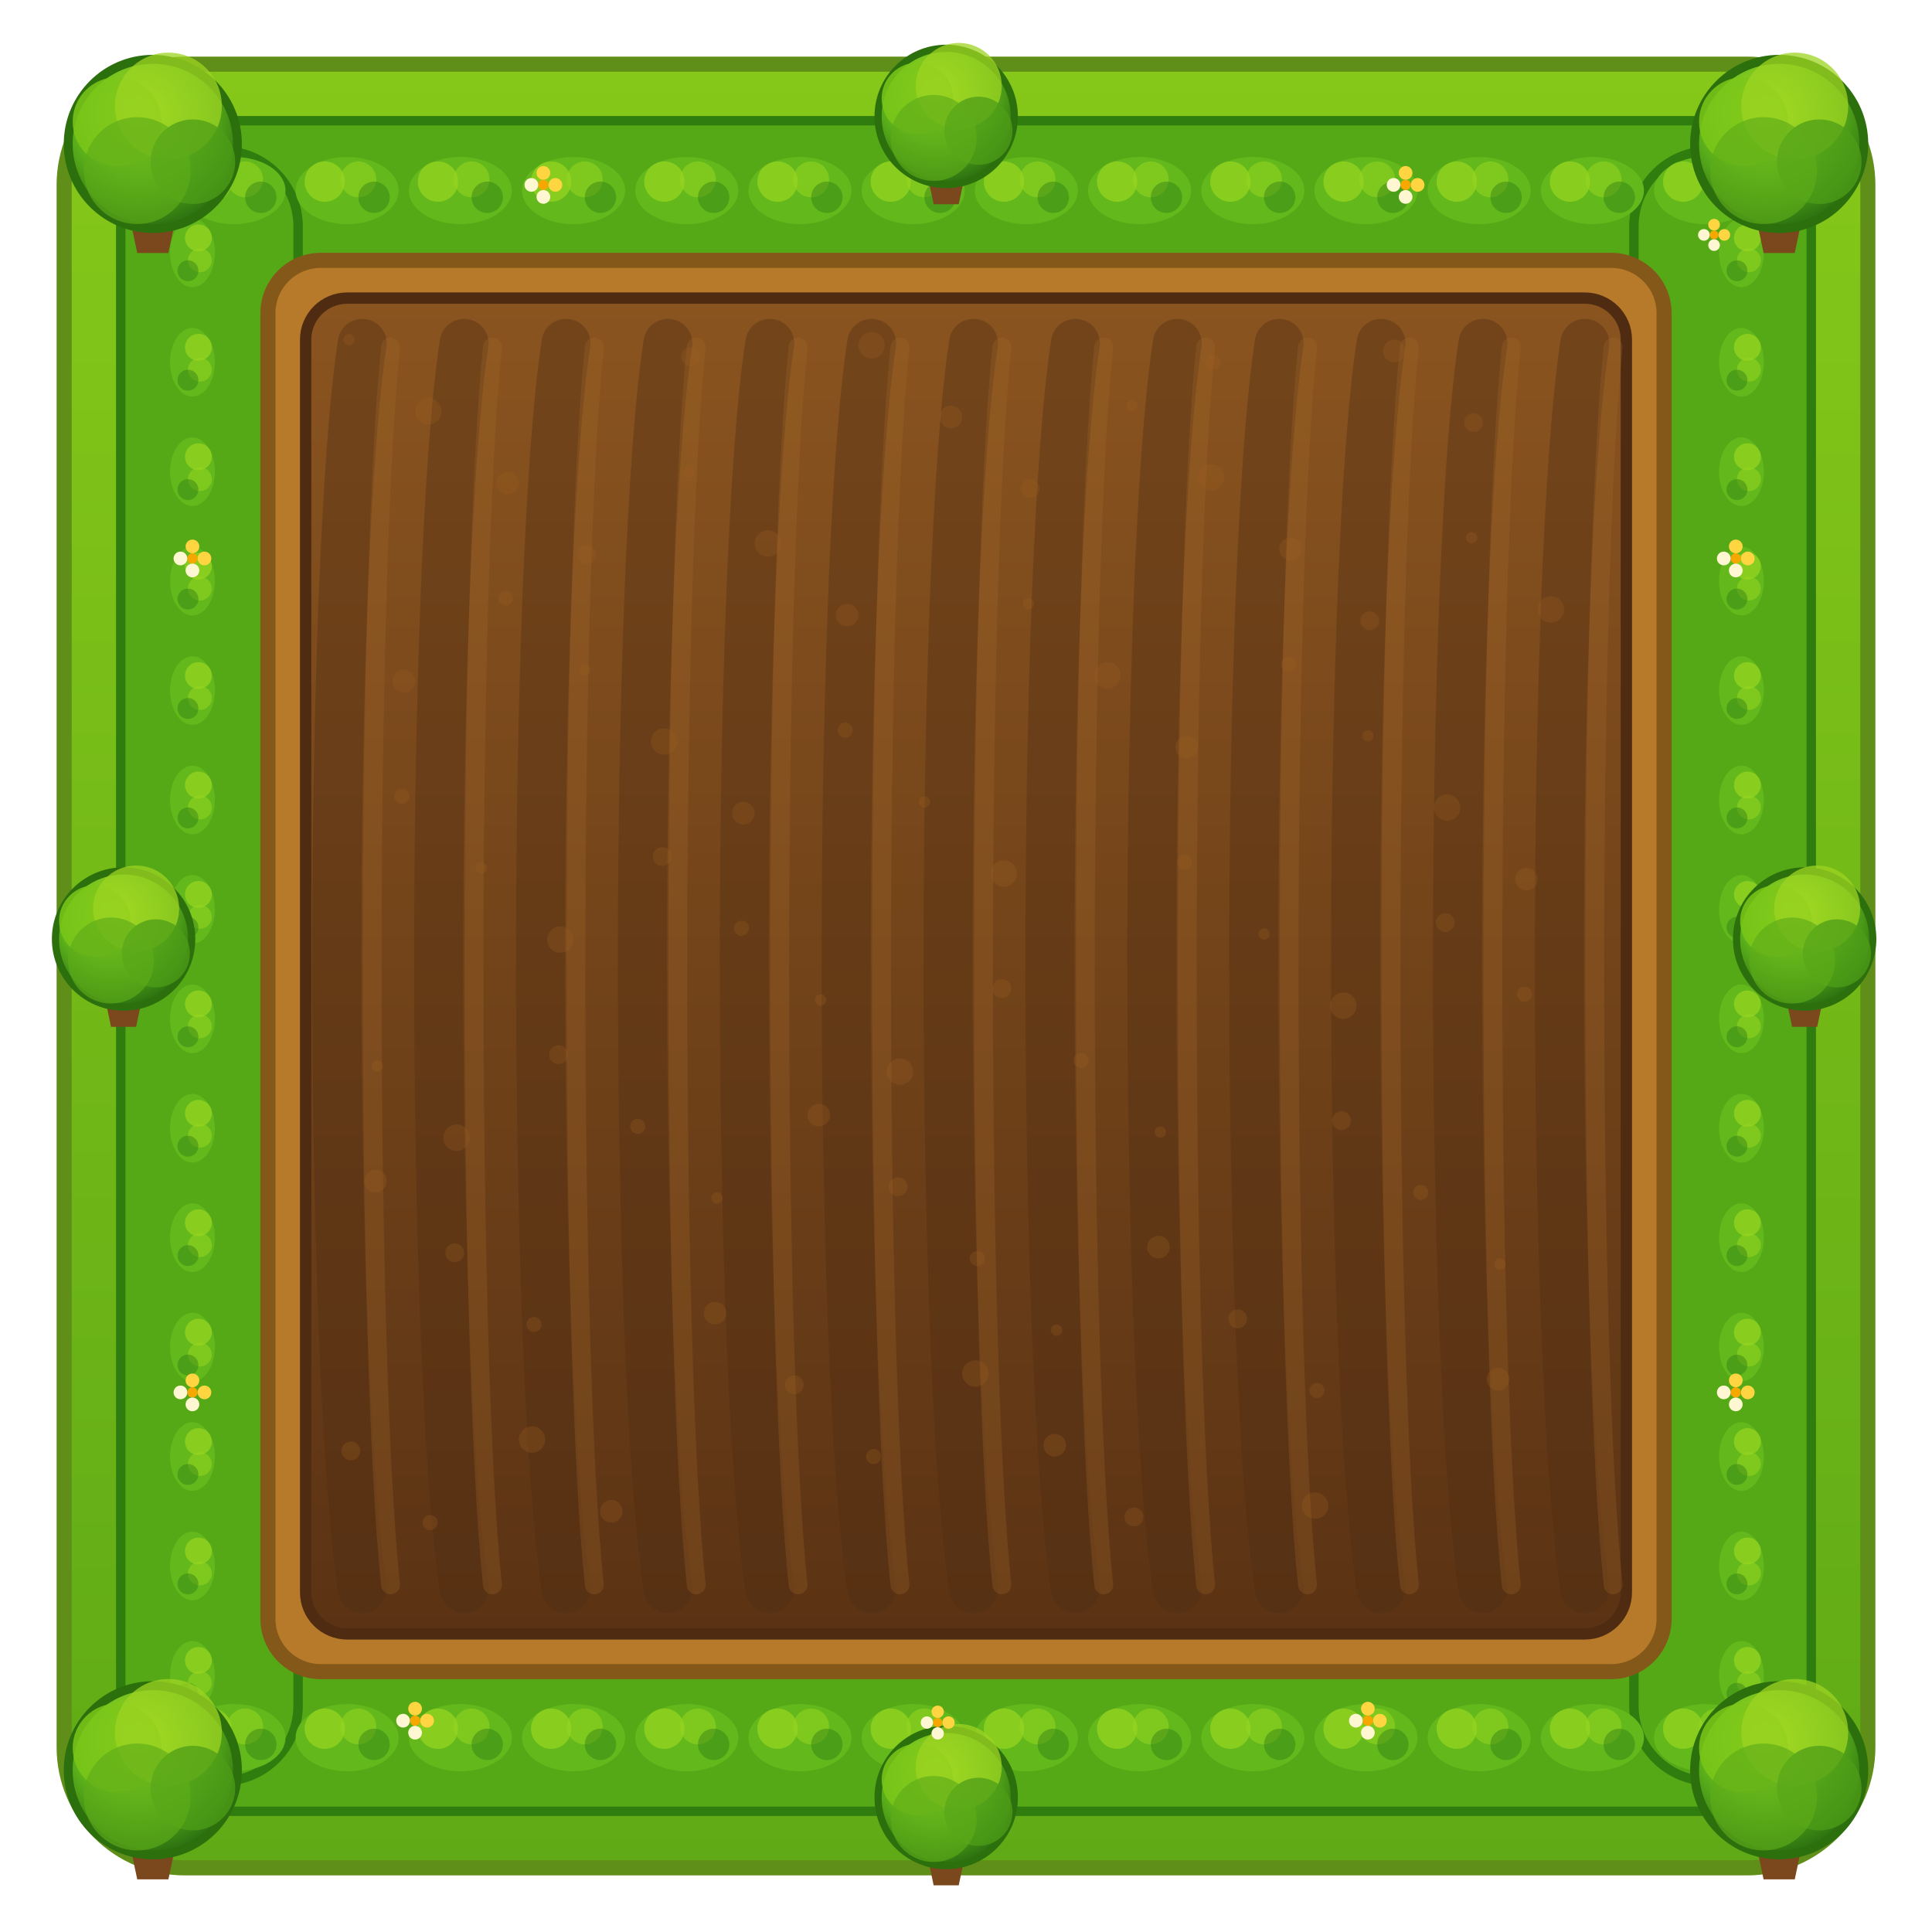
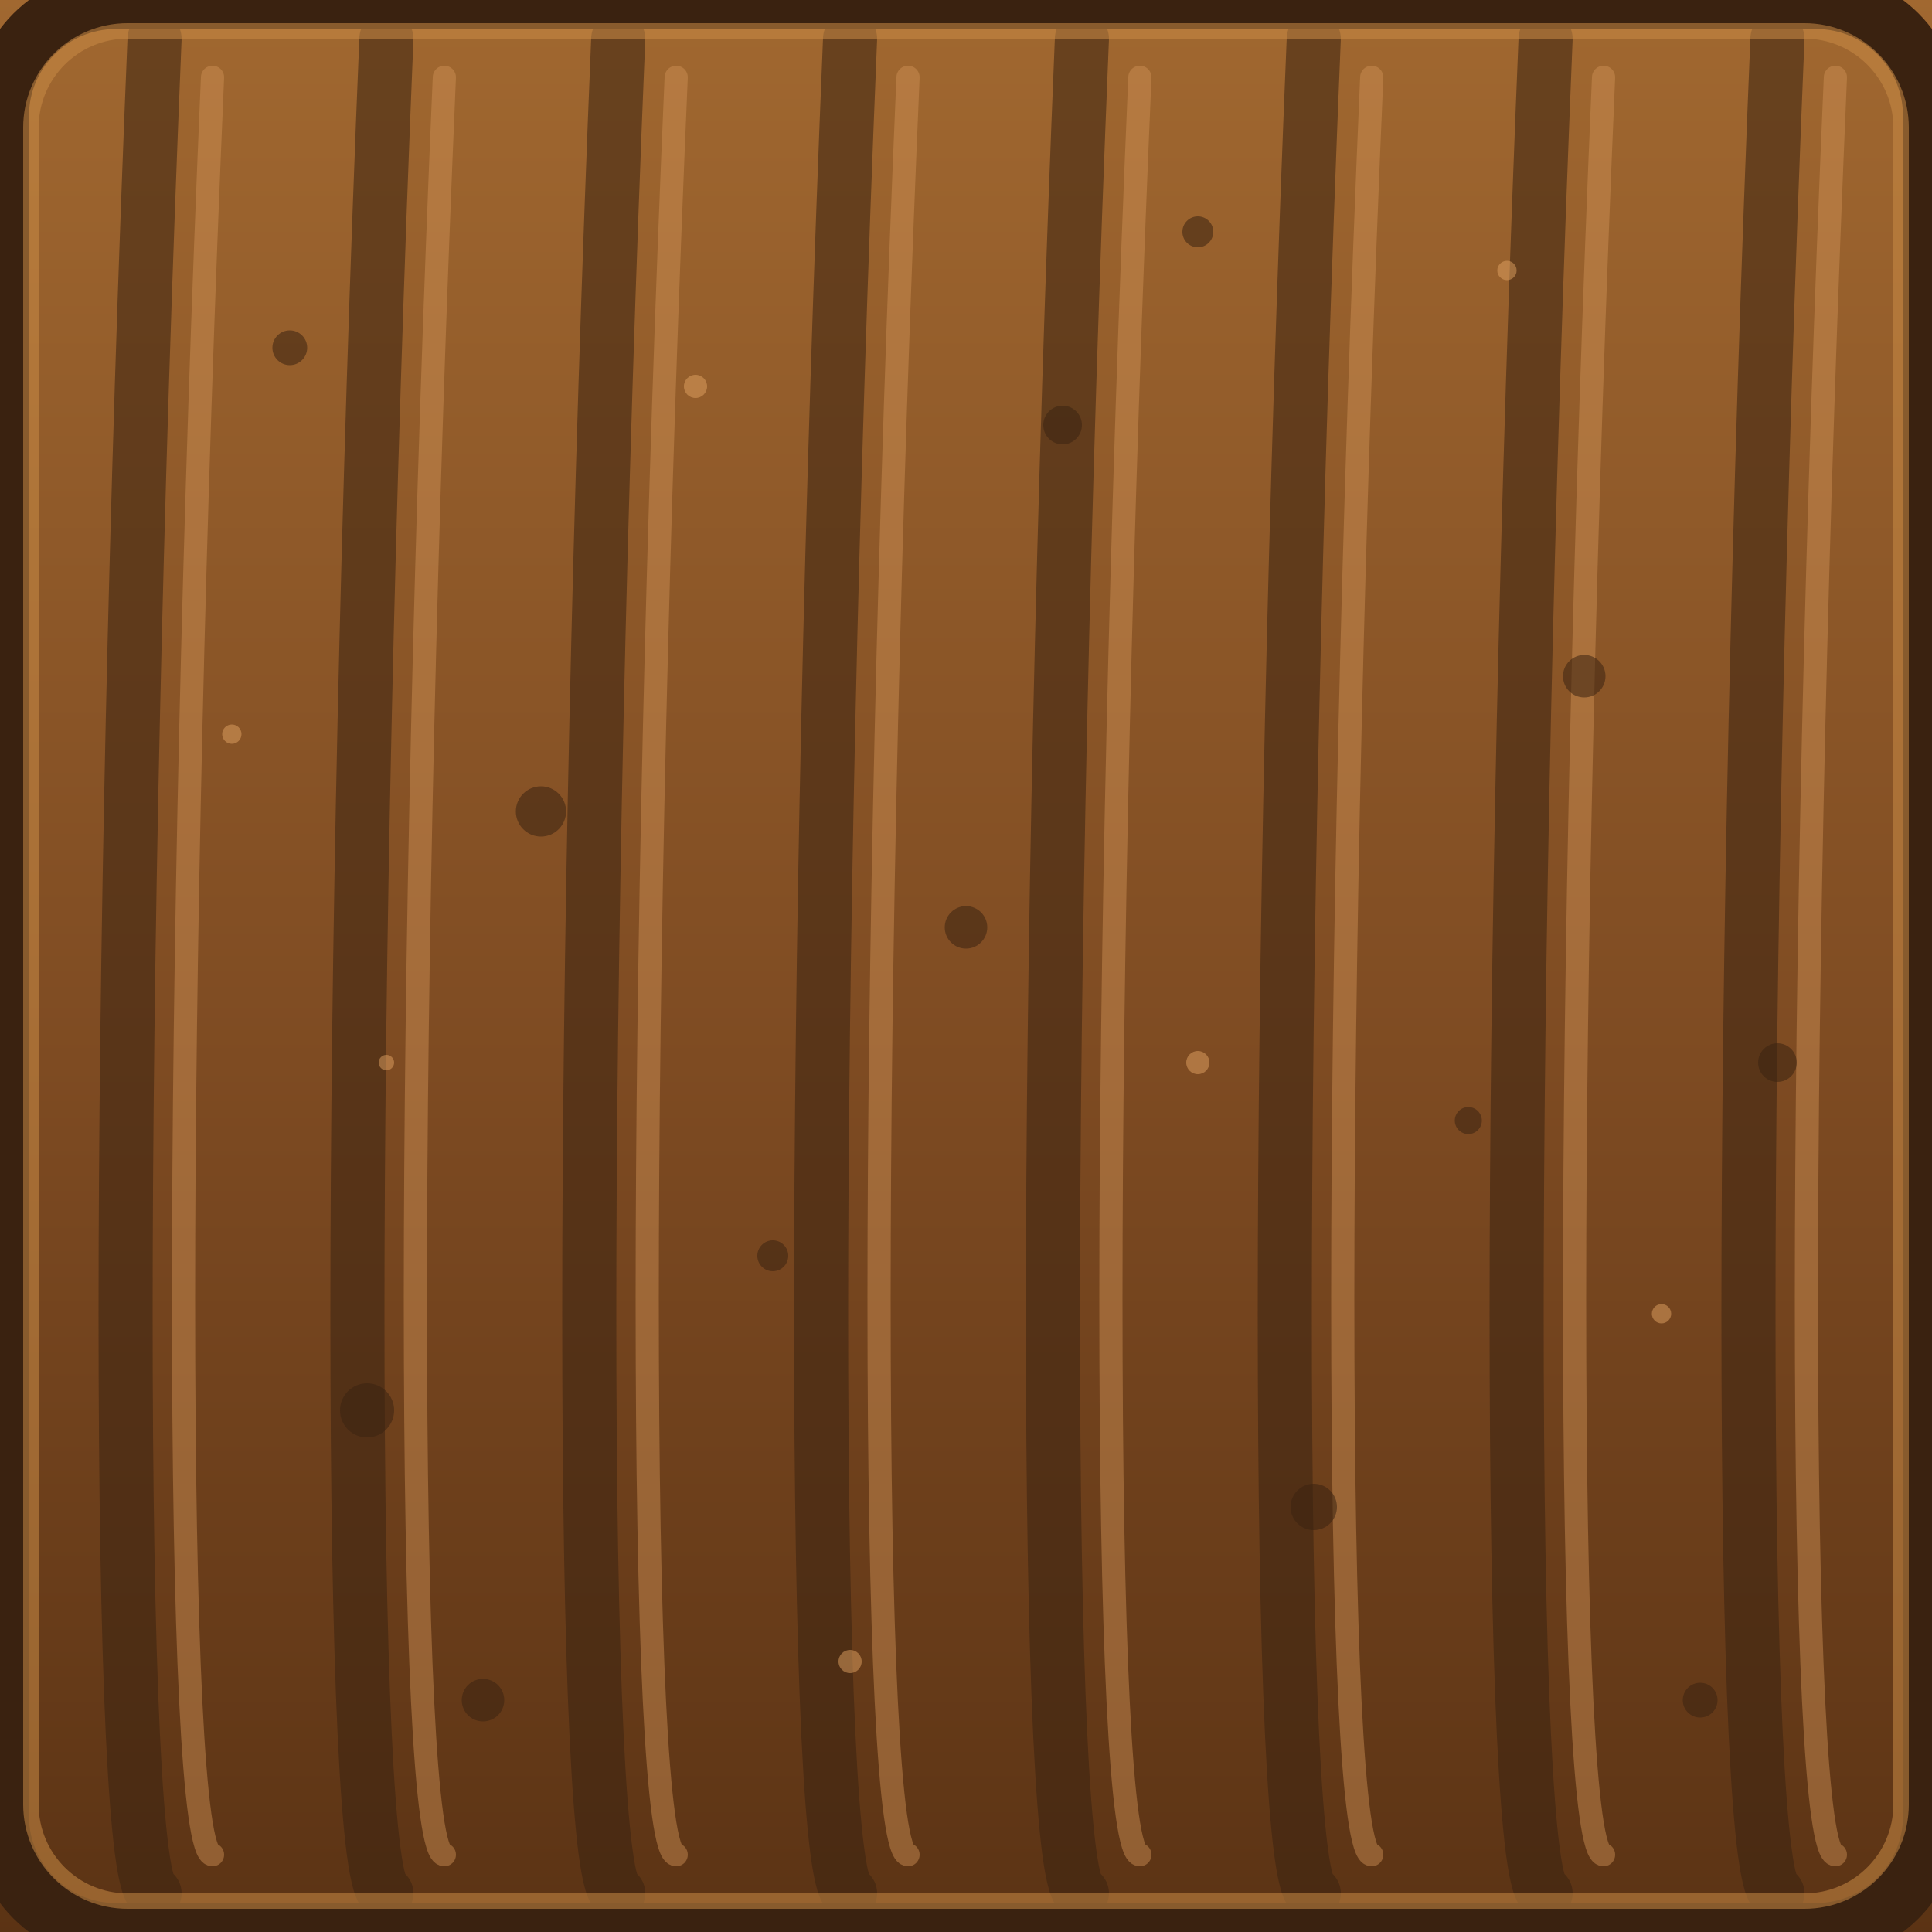
- <svg xmlns="http://www.w3.org/2000/svg" viewBox="0 0 1024 1024" role="img" aria-label="Champ de jeu raw">
+ <svg xmlns="http://www.w3.org/2000/svg" viewBox="0 0 100 100" preserveAspectRatio="xMidYMid slice" role="img" aria-label="Sol labouré">
  <defs>
-     <linearGradient id="soilG" x1="0" y1="0" x2="0" y2="1">
-       <stop offset="0" stop-color="#8a541f" />
+     <linearGradient id="soil01" x1="0" y1="0" x2="0" y2="1">
+       <stop offset="0" stop-color="#a16830" />
+       <stop offset="0.55" stop-color="#7e4b22" />
      <stop offset="1" stop-color="#5b3314" />
    </linearGradient>
-     <linearGradient id="grassG" x1="0" y1="0" x2="0" y2="1">
-       <stop offset="0" stop-color="#86c819" />
-       <stop offset="1" stop-color="#5faa16" />
-     </linearGradient>
-     <radialGradient id="treeG" cx="42%" cy="32%" r="66%">
-       <stop offset="0" stop-color="#b8e827" />
-       <stop offset=".58" stop-color="#5fb51c" />
-       <stop offset="1" stop-color="#2f7611" />
-     </radialGradient>
-     <symbol id="leafblob" viewBox="0 0 48 32">
-       <ellipse cx="24" cy="16" rx="23" ry="15" fill="#63b81c" />
-       <circle cx="14" cy="12" r="9" fill="#95d51f" opacity=".75" />
-       <circle cx="29" cy="11" r="8" fill="#95d51f" opacity=".55" />
-       <circle cx="36" cy="19" r="7" fill="#2f7f13" opacity=".45" />
-     </symbol>
-     <symbol id="tree" viewBox="0 0 100 100">
-       <path d="M39 76h22l-4 19H43z" fill="#7a481c" />
-       <circle cx="50" cy="46" r="38" fill="url(#treeG)" stroke="#2c6f0d" stroke-width="4" />
-       <circle cx="34" cy="36" r="20" fill="#7bc719" opacity=".85" />
-       <circle cx="57" cy="29" r="24" fill="#9ed421" opacity=".75" />
-       <circle cx="68" cy="54" r="19" fill="#4d9d17" opacity=".75" />
-       <circle cx="43" cy="58" r="24" fill="#5dac18" opacity=".65" />
-     </symbol>
-     <symbol id="flower" viewBox="0 0 22 22">
-       <circle cx="11" cy="11" r="3" fill="#f6a700" />
-       <circle cx="11" cy="4" r="4" fill="#ffd641" />
-       <circle cx="18" cy="11" r="4" fill="#ffd641" />
-       <circle cx="11" cy="18" r="4" fill="#fff7d1" />
-       <circle cx="4" cy="11" r="4" fill="#fff7d1" />
-     </symbol>
-     <symbol id="sprout" viewBox="0 0 42 42">
-       <path d="M21 34V20" stroke="#3e9618" stroke-width="5" stroke-linecap="round" />
-       <path d="M20 20C10 10 5 11 4 22c8 3 14 1 16-2z" fill="#8fe23a" stroke="#3e9618" stroke-width="2" />
-       <path d="M22 20c10-10 15-9 16 2-8 3-14 1-16-2z" fill="#9df044" stroke="#3e9618" stroke-width="2" />
-     </symbol>
-     <symbol id="wheat" viewBox="0 0 56 90">
-       <path d="M28 86V22" stroke="#7d7a12" stroke-width="5" stroke-linecap="round" />
-       <path d="M28 70c-11 2-19 8-22 16 13 0 21-5 22-16z" fill="#8e9c1a" />
-       <path d="M28 65c11 2 19 8 22 16-13 0-21-5-22-16z" fill="#9aaa1f" />
-       <g fill="#ffd33a" stroke="#9d6a05" stroke-width="1.6">
-         <ellipse cx="28" cy="14" rx="8" ry="15" />
-         <ellipse cx="18" cy="26" rx="7" ry="13" transform="rotate(-35 18 26)" />
-         <ellipse cx="38" cy="26" rx="7" ry="13" transform="rotate(35 38 26)" />
-         <ellipse cx="17" cy="41" rx="7" ry="13" transform="rotate(-38 17 41)" />
-         <ellipse cx="39" cy="41" rx="7" ry="13" transform="rotate(38 39 41)" />
-         <ellipse cx="19" cy="56" rx="7" ry="12" transform="rotate(-38 19 56)" />
-         <ellipse cx="37" cy="56" rx="7" ry="12" transform="rotate(38 37 56)" />
-       </g>
-       <path d="M28 8v60" stroke="#f3a813" stroke-width="2" opacity=".55" />
-     </symbol>
  </defs>
-   <rect width="1024" height="1024" fill="none" />
-   <rect x="34" y="34" width="956" height="956" rx="64" fill="url(#grassG)" stroke="#5f8f18" stroke-width="8" />
-   <rect x="80" y="64" width="864" height="94" rx="40" fill="#55a916" stroke="#2f7d0f" stroke-width="5" />
-   <rect x="80" y="866" width="864" height="94" rx="40" fill="#55a916" stroke="#2f7d0f" stroke-width="5" />
-   <rect x="64" y="80" width="94" height="864" rx="40" fill="#55a916" stroke="#2f7d0f" stroke-width="5" />
-   <rect x="866" y="80" width="94" height="864" rx="40" fill="#55a916" stroke="#2f7d0f" stroke-width="5" />
-   <use href="#leafblob" x="95" y="82" width="58" height="38" />
-   <use href="#leafblob" x="95" y="902" width="58" height="38" />
-   <use href="#leafblob" x="155" y="82" width="58" height="38" />
-   <use href="#leafblob" x="155" y="902" width="58" height="38" />
-   <use href="#leafblob" x="215" y="82" width="58" height="38" />
-   <use href="#leafblob" x="215" y="902" width="58" height="38" />
-   <use href="#leafblob" x="275" y="82" width="58" height="38" />
-   <use href="#leafblob" x="275" y="902" width="58" height="38" />
-   <use href="#leafblob" x="335" y="82" width="58" height="38" />
-   <use href="#leafblob" x="335" y="902" width="58" height="38" />
-   <use href="#leafblob" x="395" y="82" width="58" height="38" />
-   <use href="#leafblob" x="395" y="902" width="58" height="38" />
-   <use href="#leafblob" x="455" y="82" width="58" height="38" />
-   <use href="#leafblob" x="455" y="902" width="58" height="38" />
-   <use href="#leafblob" x="515" y="82" width="58" height="38" />
-   <use href="#leafblob" x="515" y="902" width="58" height="38" />
-   <use href="#leafblob" x="575" y="82" width="58" height="38" />
-   <use href="#leafblob" x="575" y="902" width="58" height="38" />
-   <use href="#leafblob" x="635" y="82" width="58" height="38" />
-   <use href="#leafblob" x="635" y="902" width="58" height="38" />
-   <use href="#leafblob" x="695" y="82" width="58" height="38" />
-   <use href="#leafblob" x="695" y="902" width="58" height="38" />
-   <use href="#leafblob" x="755" y="82" width="58" height="38" />
-   <use href="#leafblob" x="755" y="902" width="58" height="38" />
-   <use href="#leafblob" x="815" y="82" width="58" height="38" />
-   <use href="#leafblob" x="815" y="902" width="58" height="38" />
-   <use href="#leafblob" x="875" y="82" width="58" height="38" />
-   <use href="#leafblob" x="875" y="902" width="58" height="38" />
-   <use href="#leafblob" x="83" y="105" width="38" height="58" transform="rotate(90 102 134)" />
-   <use href="#leafblob" x="904" y="105" width="38" height="58" transform="rotate(90 923 134)" />
-   <use href="#leafblob" x="83" y="163" width="38" height="58" transform="rotate(90 102 192)" />
-   <use href="#leafblob" x="904" y="163" width="38" height="58" transform="rotate(90 923 192)" />
-   <use href="#leafblob" x="83" y="221" width="38" height="58" transform="rotate(90 102 250)" />
-   <use href="#leafblob" x="904" y="221" width="38" height="58" transform="rotate(90 923 250)" />
-   <use href="#leafblob" x="83" y="279" width="38" height="58" transform="rotate(90 102 308)" />
-   <use href="#leafblob" x="904" y="279" width="38" height="58" transform="rotate(90 923 308)" />
-   <use href="#leafblob" x="83" y="337" width="38" height="58" transform="rotate(90 102 366)" />
-   <use href="#leafblob" x="904" y="337" width="38" height="58" transform="rotate(90 923 366)" />
-   <use href="#leafblob" x="83" y="395" width="38" height="58" transform="rotate(90 102 424)" />
-   <use href="#leafblob" x="904" y="395" width="38" height="58" transform="rotate(90 923 424)" />
-   <use href="#leafblob" x="83" y="453" width="38" height="58" transform="rotate(90 102 482)" />
-   <use href="#leafblob" x="904" y="453" width="38" height="58" transform="rotate(90 923 482)" />
-   <use href="#leafblob" x="83" y="511" width="38" height="58" transform="rotate(90 102 540)" />
-   <use href="#leafblob" x="904" y="511" width="38" height="58" transform="rotate(90 923 540)" />
-   <use href="#leafblob" x="83" y="569" width="38" height="58" transform="rotate(90 102 598)" />
-   <use href="#leafblob" x="904" y="569" width="38" height="58" transform="rotate(90 923 598)" />
-   <use href="#leafblob" x="83" y="627" width="38" height="58" transform="rotate(90 102 656)" />
-   <use href="#leafblob" x="904" y="627" width="38" height="58" transform="rotate(90 923 656)" />
-   <use href="#leafblob" x="83" y="685" width="38" height="58" transform="rotate(90 102 714)" />
-   <use href="#leafblob" x="904" y="685" width="38" height="58" transform="rotate(90 923 714)" />
-   <use href="#leafblob" x="83" y="743" width="38" height="58" transform="rotate(90 102 772)" />
-   <use href="#leafblob" x="904" y="743" width="38" height="58" transform="rotate(90 923 772)" />
-   <use href="#leafblob" x="83" y="801" width="38" height="58" transform="rotate(90 102 830)" />
-   <use href="#leafblob" x="904" y="801" width="38" height="58" transform="rotate(90 923 830)" />
-   <use href="#leafblob" x="83" y="859" width="38" height="58" transform="rotate(90 102 888)" />
-   <use href="#leafblob" x="904" y="859" width="38" height="58" transform="rotate(90 923 888)" />
-   <use href="#tree" x="22" y="22" width="118" height="118" />
-   <use href="#tree" x="884" y="22" width="118" height="118" />
-   <use href="#tree" x="22" y="884" width="118" height="118" />
-   <use href="#tree" x="884" y="884" width="118" height="118" />
-   <use href="#tree" x="454" y="18" width="95" height="95" />
-   <use href="#tree" x="454" y="909" width="95" height="95" />
-   <use href="#tree" x="18" y="454" width="95" height="95" />
-   <use href="#tree" x="909" y="454" width="95" height="95" />
-   <use href="#flower" x="278" y="88" width="20" height="20" />
-   <use href="#flower" x="735" y="88" width="20" height="20" />
-   <use href="#flower" x="210" y="902" width="20" height="20" />
-   <use href="#flower" x="715" y="902" width="20" height="20" />
-   <use href="#flower" x="92" y="286" width="20" height="20" />
-   <use href="#flower" x="92" y="728" width="20" height="20" />
-   <use href="#flower" x="910" y="286" width="20" height="20" />
-   <use href="#flower" x="910" y="728" width="20" height="20" />
-   <use href="#flower" x="488" y="904" width="18" height="18" />
-   <use href="#flower" x="900" y="116" width="17" height="17" />
-   <rect x="142" y="138" width="740" height="748" rx="28" fill="#b77a2a" stroke="#845818" stroke-width="8" />
-   <rect x="162" y="158" width="700" height="708" rx="22" fill="url(#soilG)" stroke="#4e2b11" stroke-width="6" />
-   <path d="M192 182 C174 300 174 720 192 842" fill="none" stroke="#4f2d13" stroke-width="26" stroke-linecap="round" opacity=".38" />
-   <path d="M207 184 C194 310 194 718 207 840" fill="none" stroke="#a66a2a" stroke-width="10" stroke-linecap="round" opacity=".25" />
-   <path d="M246 182 C228 300 228 720 246 842" fill="none" stroke="#4f2d13" stroke-width="26" stroke-linecap="round" opacity=".38" />
-   <path d="M261 184 C248 310 248 718 261 840" fill="none" stroke="#a66a2a" stroke-width="10" stroke-linecap="round" opacity=".25" />
-   <path d="M300 182 C282 300 282 720 300 842" fill="none" stroke="#4f2d13" stroke-width="26" stroke-linecap="round" opacity=".38" />
-   <path d="M315 184 C302 310 302 718 315 840" fill="none" stroke="#a66a2a" stroke-width="10" stroke-linecap="round" opacity=".25" />
-   <path d="M354 182 C336 300 336 720 354 842" fill="none" stroke="#4f2d13" stroke-width="26" stroke-linecap="round" opacity=".38" />
-   <path d="M369 184 C356 310 356 718 369 840" fill="none" stroke="#a66a2a" stroke-width="10" stroke-linecap="round" opacity=".25" />
-   <path d="M408 182 C390 300 390 720 408 842" fill="none" stroke="#4f2d13" stroke-width="26" stroke-linecap="round" opacity=".38" />
-   <path d="M423 184 C410 310 410 718 423 840" fill="none" stroke="#a66a2a" stroke-width="10" stroke-linecap="round" opacity=".25" />
-   <path d="M462 182 C444 300 444 720 462 842" fill="none" stroke="#4f2d13" stroke-width="26" stroke-linecap="round" opacity=".38" />
-   <path d="M477 184 C464 310 464 718 477 840" fill="none" stroke="#a66a2a" stroke-width="10" stroke-linecap="round" opacity=".25" />
-   <path d="M516 182 C498 300 498 720 516 842" fill="none" stroke="#4f2d13" stroke-width="26" stroke-linecap="round" opacity=".38" />
-   <path d="M531 184 C518 310 518 718 531 840" fill="none" stroke="#a66a2a" stroke-width="10" stroke-linecap="round" opacity=".25" />
-   <path d="M570 182 C552 300 552 720 570 842" fill="none" stroke="#4f2d13" stroke-width="26" stroke-linecap="round" opacity=".38" />
-   <path d="M585 184 C572 310 572 718 585 840" fill="none" stroke="#a66a2a" stroke-width="10" stroke-linecap="round" opacity=".25" />
-   <path d="M624 182 C606 300 606 720 624 842" fill="none" stroke="#4f2d13" stroke-width="26" stroke-linecap="round" opacity=".38" />
-   <path d="M639 184 C626 310 626 718 639 840" fill="none" stroke="#a66a2a" stroke-width="10" stroke-linecap="round" opacity=".25" />
-   <path d="M678 182 C660 300 660 720 678 842" fill="none" stroke="#4f2d13" stroke-width="26" stroke-linecap="round" opacity=".38" />
-   <path d="M693 184 C680 310 680 718 693 840" fill="none" stroke="#a66a2a" stroke-width="10" stroke-linecap="round" opacity=".25" />
-   <path d="M732 182 C714 300 714 720 732 842" fill="none" stroke="#4f2d13" stroke-width="26" stroke-linecap="round" opacity=".38" />
-   <path d="M747 184 C734 310 734 718 747 840" fill="none" stroke="#a66a2a" stroke-width="10" stroke-linecap="round" opacity=".25" />
-   <path d="M786 182 C768 300 768 720 786 842" fill="none" stroke="#4f2d13" stroke-width="26" stroke-linecap="round" opacity=".38" />
-   <path d="M801 184 C788 310 788 718 801 840" fill="none" stroke="#a66a2a" stroke-width="10" stroke-linecap="round" opacity=".25" />
-   <path d="M840 182 C822 300 822 720 840 842" fill="none" stroke="#4f2d13" stroke-width="26" stroke-linecap="round" opacity=".38" />
-   <path d="M855 184 C842 310 842 718 855 840" fill="none" stroke="#a66a2a" stroke-width="10" stroke-linecap="round" opacity=".25" />
-   <circle cx="185" cy="180" r="3" fill="#9a5c20" opacity=".28" />
-   <circle cx="268" cy="317" r="4" fill="#9a5c20" opacity=".28" />
-   <circle cx="351" cy="454" r="5" fill="#9a5c20" opacity=".28" />
-   <circle cx="434" cy="591" r="6" fill="#9a5c20" opacity=".28" />
-   <circle cx="517" cy="728" r="7" fill="#9a5c20" opacity=".28" />
-   <circle cx="600" cy="215" r="3" fill="#9a5c20" opacity=".28" />
-   <circle cx="683" cy="352" r="4" fill="#9a5c20" opacity=".28" />
-   <circle cx="766" cy="489" r="5" fill="#9a5c20" opacity=".28" />
-   <circle cx="199" cy="626" r="6" fill="#9a5c20" opacity=".28" />
-   <circle cx="282" cy="763" r="7" fill="#9a5c20" opacity=".28" />
-   <circle cx="365" cy="250" r="3" fill="#9a5c20" opacity=".28" />
-   <circle cx="448" cy="387" r="4" fill="#9a5c20" opacity=".28" />
-   <circle cx="531" cy="524" r="5" fill="#9a5c20" opacity=".28" />
-   <circle cx="614" cy="661" r="6" fill="#9a5c20" opacity=".28" />
-   <circle cx="697" cy="798" r="7" fill="#9a5c20" opacity=".28" />
-   <circle cx="780" cy="285" r="3" fill="#9a5c20" opacity=".28" />
-   <circle cx="213" cy="422" r="4" fill="#9a5c20" opacity=".28" />
-   <circle cx="296" cy="559" r="5" fill="#9a5c20" opacity=".28" />
-   <circle cx="379" cy="696" r="6" fill="#9a5c20" opacity=".28" />
-   <circle cx="462" cy="183" r="7" fill="#9a5c20" opacity=".28" />
-   <circle cx="545" cy="320" r="3" fill="#9a5c20" opacity=".28" />
-   <circle cx="628" cy="457" r="4" fill="#9a5c20" opacity=".28" />
-   <circle cx="711" cy="594" r="5" fill="#9a5c20" opacity=".28" />
-   <circle cx="794" cy="731" r="6" fill="#9a5c20" opacity=".28" />
-   <circle cx="227" cy="218" r="7" fill="#9a5c20" opacity=".28" />
-   <circle cx="310" cy="355" r="3" fill="#9a5c20" opacity=".28" />
-   <circle cx="393" cy="492" r="4" fill="#9a5c20" opacity=".28" />
-   <circle cx="476" cy="629" r="5" fill="#9a5c20" opacity=".28" />
-   <circle cx="559" cy="766" r="6" fill="#9a5c20" opacity=".28" />
-   <circle cx="642" cy="253" r="7" fill="#9a5c20" opacity=".28" />
-   <circle cx="725" cy="390" r="3" fill="#9a5c20" opacity=".28" />
-   <circle cx="808" cy="527" r="4" fill="#9a5c20" opacity=".28" />
-   <circle cx="241" cy="664" r="5" fill="#9a5c20" opacity=".28" />
-   <circle cx="324" cy="801" r="6" fill="#9a5c20" opacity=".28" />
-   <circle cx="407" cy="288" r="7" fill="#9a5c20" opacity=".28" />
-   <circle cx="490" cy="425" r="3" fill="#9a5c20" opacity=".28" />
-   <circle cx="573" cy="562" r="4" fill="#9a5c20" opacity=".28" />
-   <circle cx="656" cy="699" r="5" fill="#9a5c20" opacity=".28" />
-   <circle cx="739" cy="186" r="6" fill="#9a5c20" opacity=".28" />
-   <circle cx="822" cy="323" r="7" fill="#9a5c20" opacity=".28" />
-   <circle cx="255" cy="460" r="3" fill="#9a5c20" opacity=".28" />
-   <circle cx="338" cy="597" r="4" fill="#9a5c20" opacity=".28" />
-   <circle cx="421" cy="734" r="5" fill="#9a5c20" opacity=".28" />
-   <circle cx="504" cy="221" r="6" fill="#9a5c20" opacity=".28" />
-   <circle cx="587" cy="358" r="7" fill="#9a5c20" opacity=".28" />
-   <circle cx="670" cy="495" r="3" fill="#9a5c20" opacity=".28" />
-   <circle cx="753" cy="632" r="4" fill="#9a5c20" opacity=".28" />
-   <circle cx="186" cy="769" r="5" fill="#9a5c20" opacity=".28" />
-   <circle cx="269" cy="256" r="6" fill="#9a5c20" opacity=".28" />
-   <circle cx="352" cy="393" r="7" fill="#9a5c20" opacity=".28" />
-   <circle cx="435" cy="530" r="3" fill="#9a5c20" opacity=".28" />
-   <circle cx="518" cy="667" r="4" fill="#9a5c20" opacity=".28" />
-   <circle cx="601" cy="804" r="5" fill="#9a5c20" opacity=".28" />
-   <circle cx="684" cy="291" r="6" fill="#9a5c20" opacity=".28" />
-   <circle cx="767" cy="428" r="7" fill="#9a5c20" opacity=".28" />
-   <circle cx="200" cy="565" r="3" fill="#9a5c20" opacity=".28" />
-   <circle cx="283" cy="702" r="4" fill="#9a5c20" opacity=".28" />
-   <circle cx="366" cy="189" r="5" fill="#9a5c20" opacity=".28" />
-   <circle cx="449" cy="326" r="6" fill="#9a5c20" opacity=".28" />
-   <circle cx="532" cy="463" r="7" fill="#9a5c20" opacity=".28" />
-   <circle cx="615" cy="600" r="3" fill="#9a5c20" opacity=".28" />
-   <circle cx="698" cy="737" r="4" fill="#9a5c20" opacity=".28" />
-   <circle cx="781" cy="224" r="5" fill="#9a5c20" opacity=".28" />
-   <circle cx="214" cy="361" r="6" fill="#9a5c20" opacity=".28" />
-   <circle cx="297" cy="498" r="7" fill="#9a5c20" opacity=".28" />
-   <circle cx="380" cy="635" r="3" fill="#9a5c20" opacity=".28" />
-   <circle cx="463" cy="772" r="4" fill="#9a5c20" opacity=".28" />
-   <circle cx="546" cy="259" r="5" fill="#9a5c20" opacity=".28" />
-   <circle cx="629" cy="396" r="6" fill="#9a5c20" opacity=".28" />
-   <circle cx="712" cy="533" r="7" fill="#9a5c20" opacity=".28" />
-   <circle cx="795" cy="670" r="3" fill="#9a5c20" opacity=".28" />
-   <circle cx="228" cy="807" r="4" fill="#9a5c20" opacity=".28" />
-   <circle cx="311" cy="294" r="5" fill="#9a5c20" opacity=".28" />
-   <circle cx="394" cy="431" r="6" fill="#9a5c20" opacity=".28" />
-   <circle cx="477" cy="568" r="7" fill="#9a5c20" opacity=".28" />
-   <circle cx="560" cy="705" r="3" fill="#9a5c20" opacity=".28" />
-   <circle cx="643" cy="192" r="4" fill="#9a5c20" opacity=".28" />
-   <circle cx="726" cy="329" r="5" fill="#9a5c20" opacity=".28" />
-   <circle cx="809" cy="466" r="6" fill="#9a5c20" opacity=".28" />
-   <circle cx="242" cy="603" r="7" fill="#9a5c20" opacity=".28" />
+   <rect width="100" height="100" fill="url(#soil01)" />
+   <g stroke="#3a2210" stroke-linecap="round" fill="none" opacity="0.55">
+     <path d="M8 2 C6 50 6 98 8 98" stroke-width="2.8" />
+     <path d="M20 2 C18 50 18 98 20 98" stroke-width="2.8" />
+     <path d="M32 2 C30 50 30 98 32 98" stroke-width="2.8" />
+     <path d="M44 2 C42 50 42 98 44 98" stroke-width="2.8" />
+     <path d="M56 2 C54 50 54 98 56 98" stroke-width="2.8" />
+     <path d="M68 2 C66 50 66 98 68 98" stroke-width="2.8" />
+     <path d="M80 2 C78 50 78 98 80 98" stroke-width="2.8" />
+     <path d="M92 2 C90 50 90 98 92 98" stroke-width="2.8" />
+   </g>
+   <g stroke="#d09356" stroke-linecap="round" fill="none" opacity="0.45">
+     <path d="M11 4 C9 50 9 96 11 96" stroke-width="1.2" />
+     <path d="M23 4 C21 50 21 96 23 96" stroke-width="1.2" />
+     <path d="M35 4 C33 50 33 96 35 96" stroke-width="1.2" />
+     <path d="M47 4 C45 50 45 96 47 96" stroke-width="1.2" />
+     <path d="M59 4 C57 50 57 96 59 96" stroke-width="1.2" />
+     <path d="M71 4 C69 50 69 96 71 96" stroke-width="1.2" />
+     <path d="M83 4 C81 50 81 96 83 96" stroke-width="1.2" />
+     <path d="M95 4 C93 50 93 96 95 96" stroke-width="1.2" />
+   </g>
+   <g fill="#3a2210" opacity="0.55">
+     <circle cx="15" cy="18" r="0.9" />
+     <circle cx="28" cy="42" r="1.3" />
+     <circle cx="55" cy="22" r="1" />
+     <circle cx="68" cy="78" r="1.2" />
+     <circle cx="40" cy="65" r="0.8" />
+     <circle cx="82" cy="35" r="1.1" />
+     <circle cx="19" cy="73" r="1.4" />
+     <circle cx="76" cy="58" r="0.7" />
+     <circle cx="50" cy="48" r="1.1" />
+     <circle cx="88" cy="88" r="0.9" />
+     <circle cx="25" cy="88" r="1.1" />
+     <circle cx="62" cy="12" r="0.8" />
+     <circle cx="92" cy="55" r="1" />
+   </g>
+   <g fill="#e0a261" opacity="0.5">
+     <circle cx="12" cy="38" r="0.5" />
+     <circle cx="36" cy="20" r="0.6" />
+     <circle cx="62" cy="55" r="0.6" />
+     <circle cx="78" cy="14" r="0.5" />
+     <circle cx="44" cy="86" r="0.6" />
+     <circle cx="86" cy="68" r="0.5" />
+     <circle cx="20" cy="55" r="0.4" />
+   </g>
+   <rect x="0" y="0" width="100" height="100" rx="6" fill="none" stroke="#3a2210" stroke-width="3" />
+   <rect x="1.6" y="1.6" width="96.8" height="96.8" rx="5" fill="none" stroke="#c98a45" stroke-width="0.8" opacity="0.55" />
</svg>
